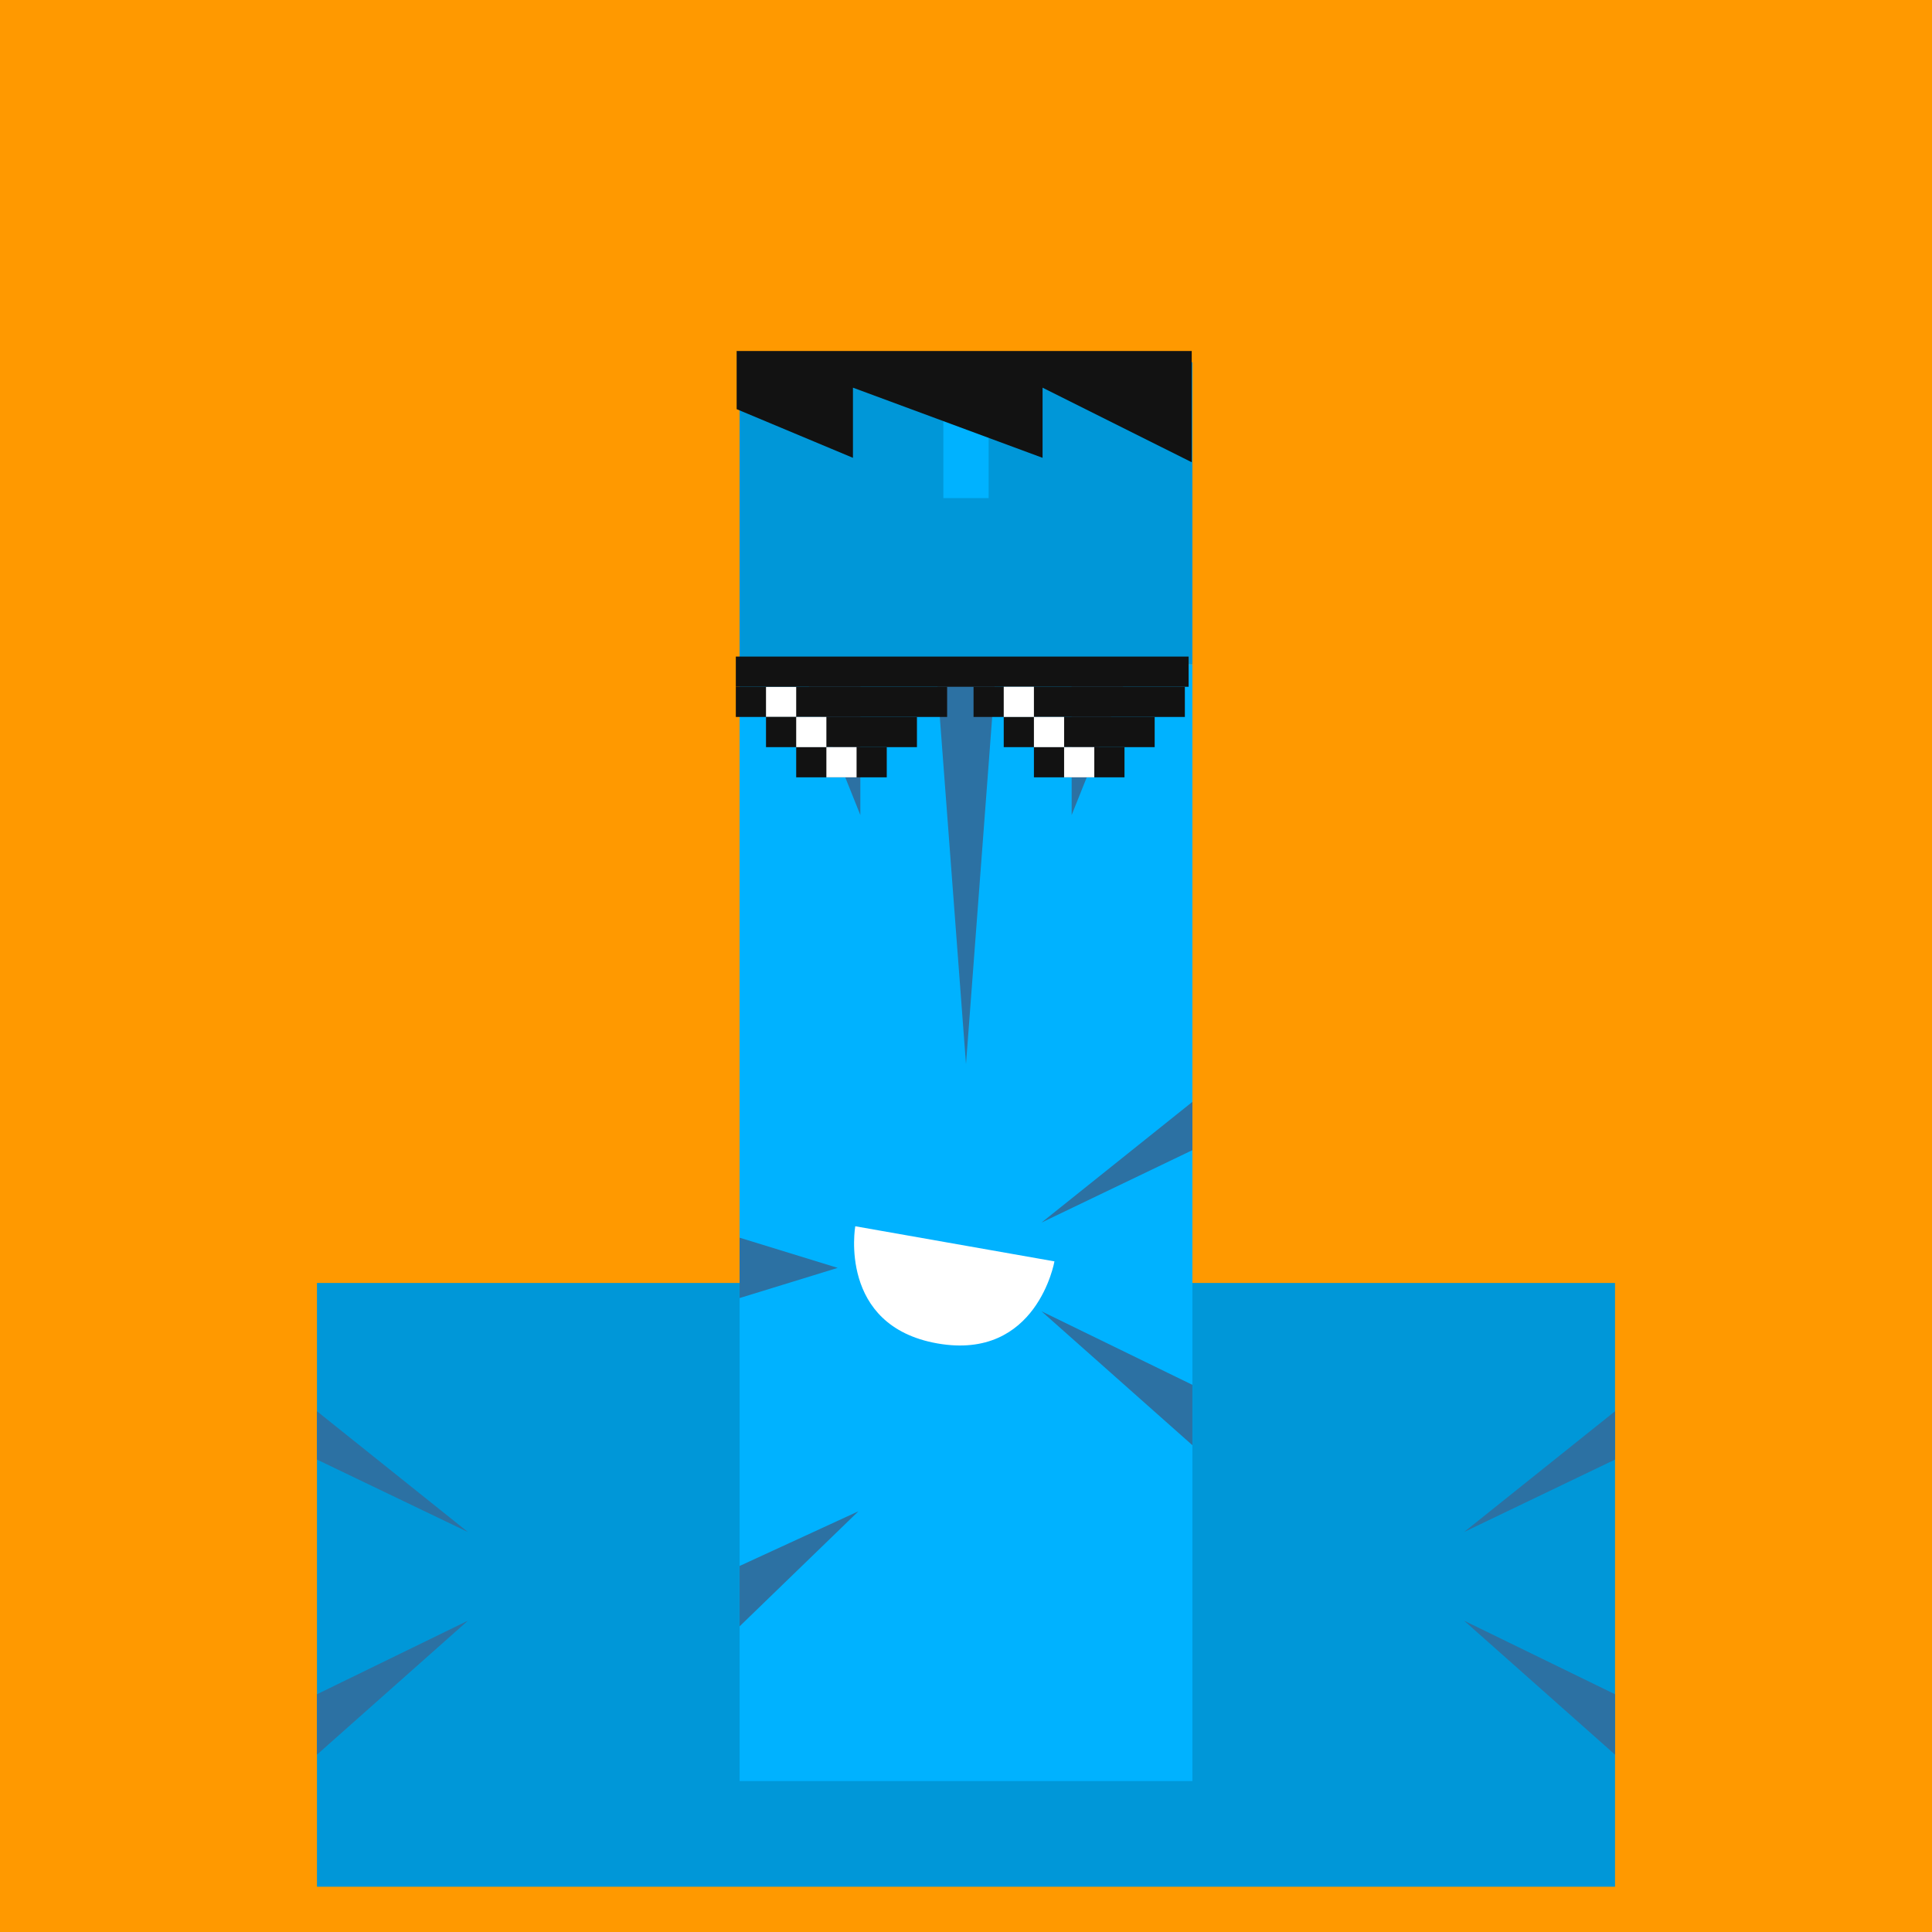
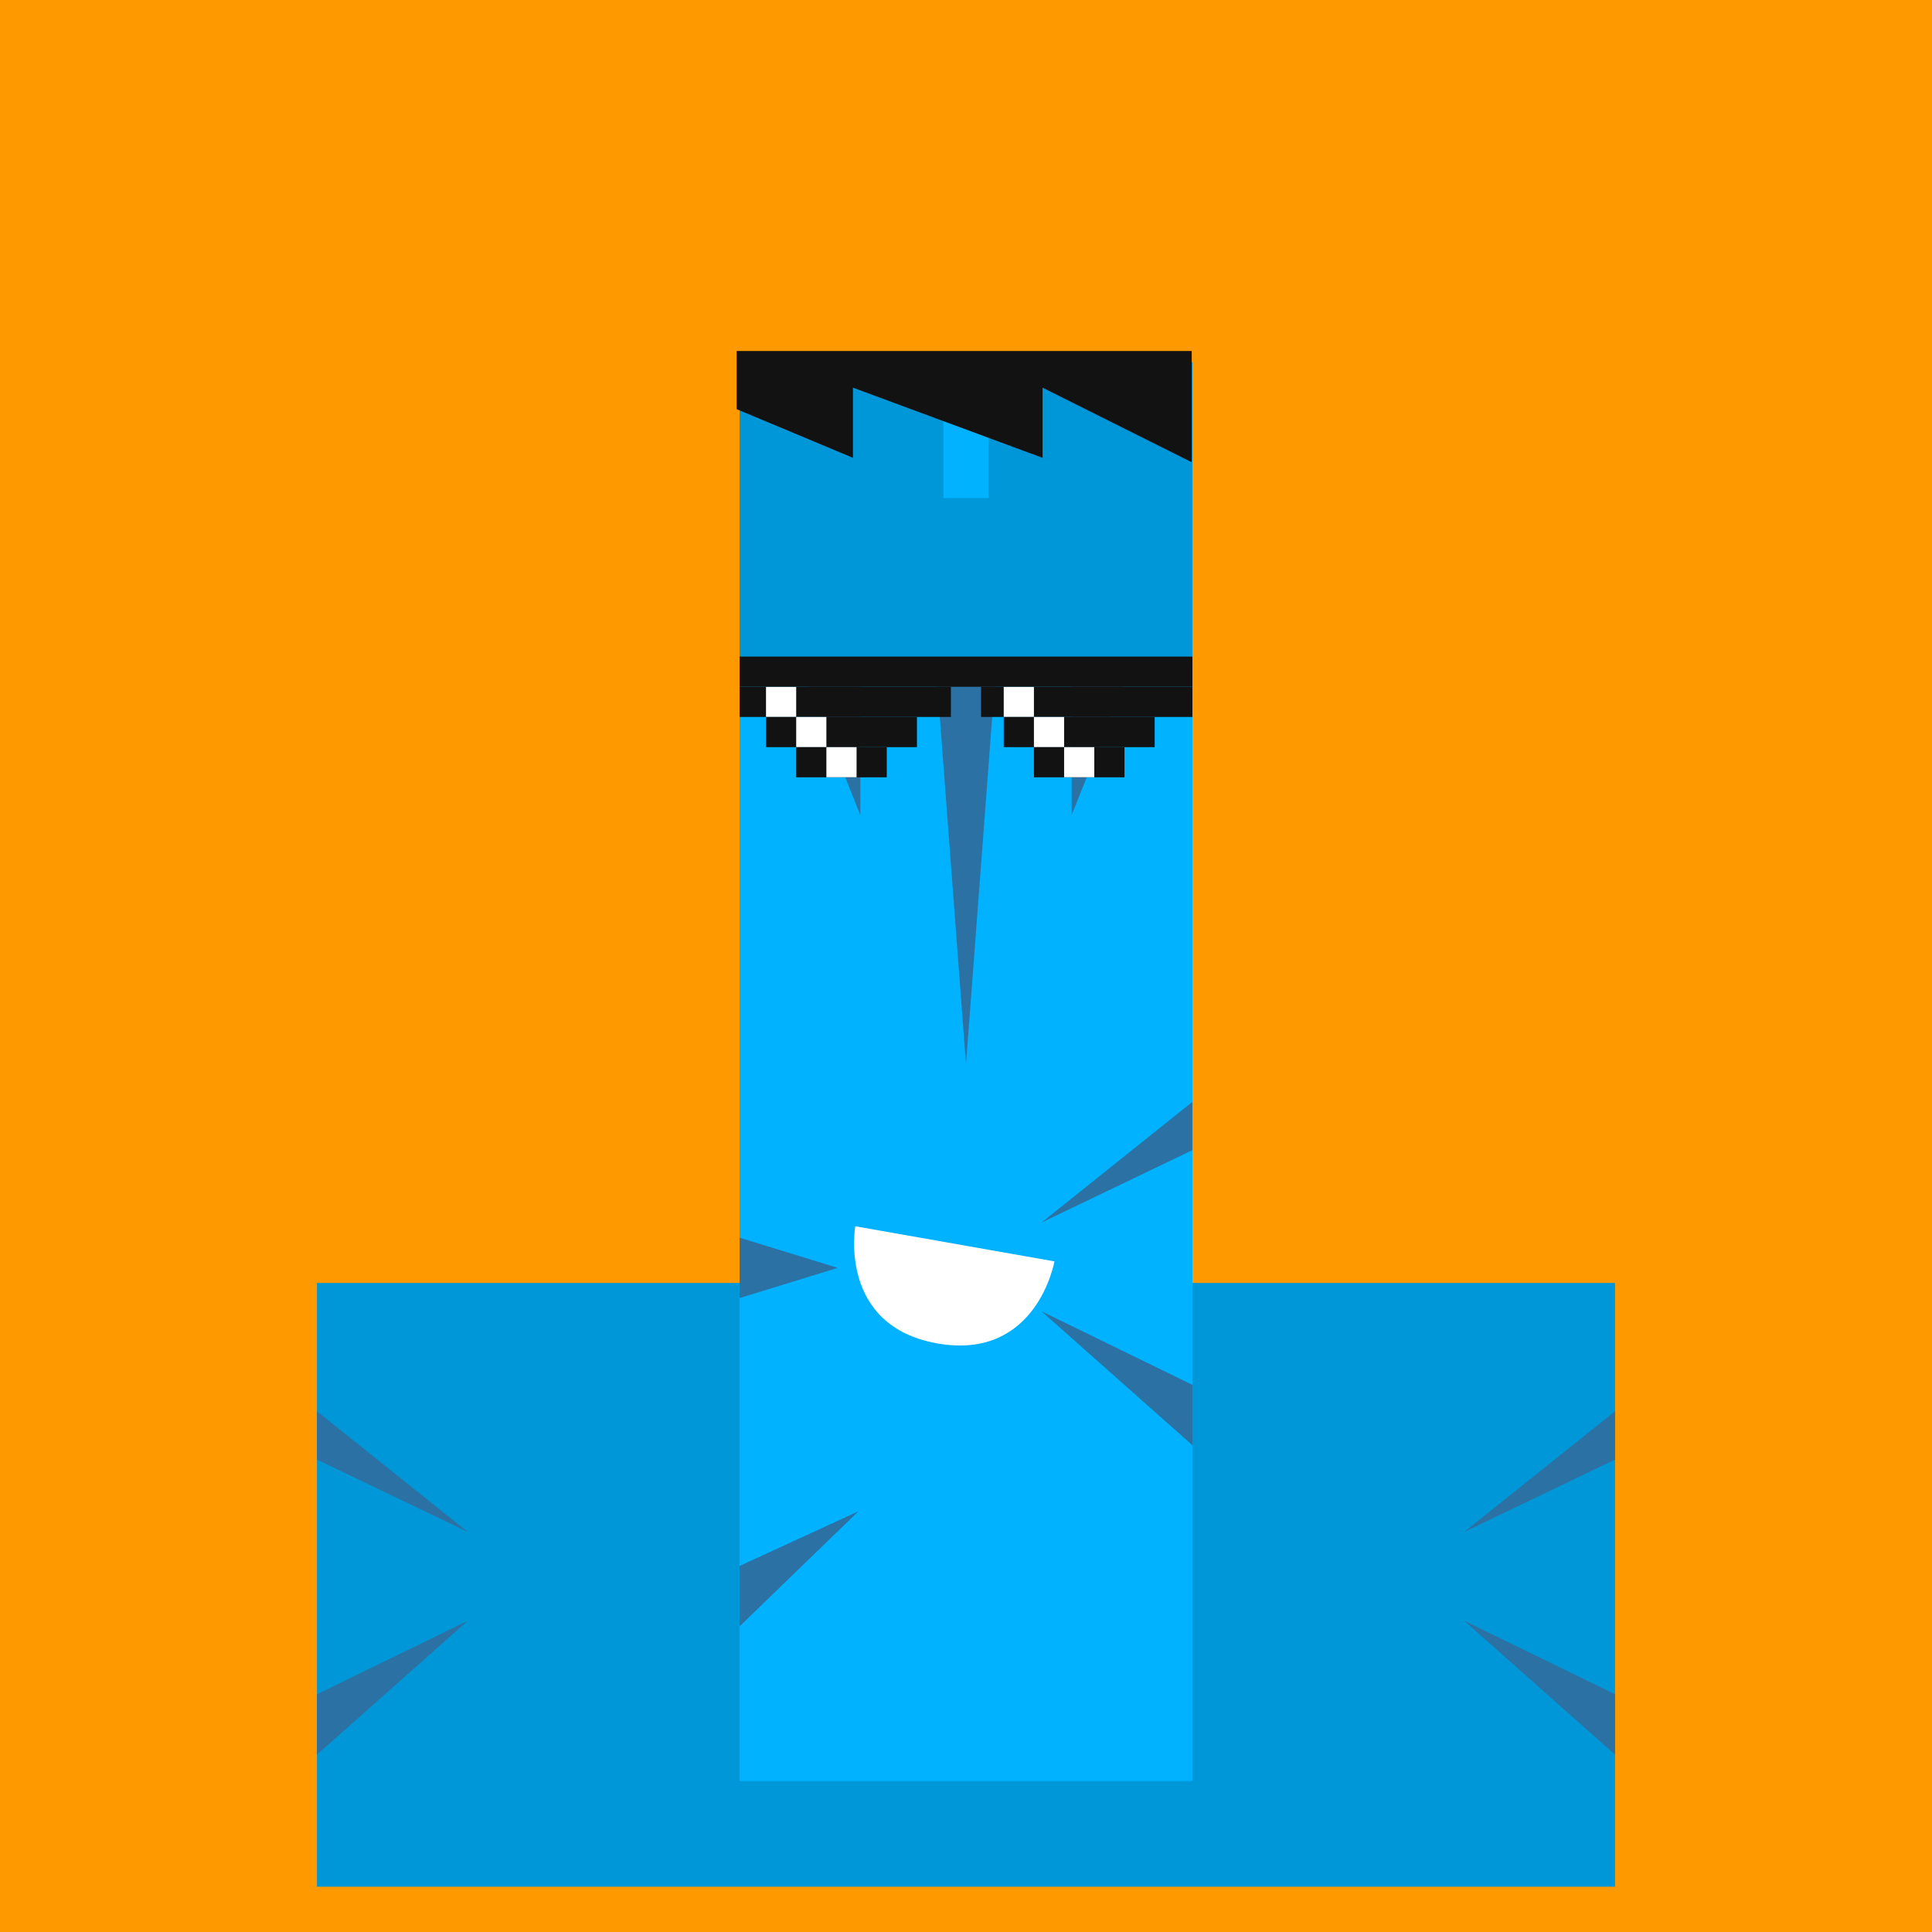
<svg xmlns="http://www.w3.org/2000/svg" viewBox="0 0 512 512">
  <g id="layer1" transform="translate(0, 0)">
    <svg width="512" height="512" viewBox="0 0 512 512" fill="none">
      <g clip-path="url(#clip0_75_1405)">
        <path d="M512 0H0V512H512V0Z" fill="#FF9900" />
        <path d="M428 340H84V500H428V340Z" fill="#0097D8" />
        <path d="M388 429.5L428 465V449L388 429.5Z" fill="#2C71A3" />
        <path d="M124 406L84 374V386.8L124 406Z" fill="#2C71A3" />
        <path d="M388 406L428 374V386.8L388 406Z" fill="#2C71A3" />
        <path d="M124 429.5L84 465V449L124 429.5Z" fill="#2C71A3" />
        <g>
          <animateTransform attributeName="transform" type="translate" dur="0.4s" repeatCount="indefinite" keyTimes="0;0.5;1" values="0 0;0 28;0 0" />
          <path d="M316 176H196V472H316V176Z" fill="#00B2FF" />
          <path d="M276 347.5L316 383V367L276 347.5Z" fill="#2C71A3" />
          <path d="M227.5 400.5L196 431V415L227.5 400.5Z" fill="#2C71A3" />
          <path d="M276 324L316 292V304.8L276 324Z" fill="#2C71A3" />
          <path d="M228 176H212L228 216V176Z" fill="#2C71A3" />
          <path d="M264 176H248L256 282L264 176Z" fill="#2C71A3" />
          <path d="M222 336L196 344V328L222 336Z" fill="#2C71A3" />
          <path d="M300 176H284V216L300 176Z" fill="#2C71A3" />
          <path d="M316 176H196V96H316V176Z" fill="#0097D8" />
          <path d="M262 96H250V132H262V96Z" fill="#00B2FF">
            <animate attributeName="fill" values="#00B2FF; #00B2FF; #fff; #00B2FF;#fff; #00B2FF;#fff; #00B2FF;#fff; #00B2FF;#fff; #00B2FF;#fff; #00B2FF;#00B2FF" keyTimes="0; 0.74; 0.76; 0.78;0.8;0.82;0.84;0.86;0.88;0.9;0.92;0.94;0.96;0.98;1" dur="5s" repeatCount="indefinite" />
          </path>
        </g>
      </g>
      <defs>
        <clipPath id="clip0_75_1405">
          <rect width="512" height="512" fill="white" />
        </clipPath>
      </defs>
    </svg>
  </g>
  <g id="layer2" transform="translate(84, 22)">
    <svg width="344" height="344" viewBox="0 0 344 344" fill="none">
      <g>
        <animateTransform attributeName="transform" type="translate" dur="0.4s" repeatCount="indefinite" keyTimes="0;0.5;1" values="0 0;0 28;0 0" />
        <path d="M142.04 99.328L111.22 86.43V71.02L231.82 71.02V100.5L192.29 80.735V99.328L142.04 80.735V99.328Z" fill="#121212" />
      </g>
    </svg>
  </g>
  <g id="layer3" transform="translate(84, 55)">
    <svg width="344" height="344" viewBox="0 0 344 344" fill="none">
      <g>
        <animateTransform attributeName="transform" type="translate" dur="0.4s" repeatCount="indefinite" keyTimes="0;0.5;1" values="0 0;0 28;0 0" />
-         <rect x="111" y="127" width="56" height="8" fill="#121212" />
-         <rect x="119" y="127" width="8" height="8" fill="white" />
-         <rect x="174" y="127" width="56" height="8" fill="#121212" />
+         <rect x="176" y="127" width="56" height="8" fill="#121212" />
        <rect x="182" y="135" width="40" height="8" fill="#121212" />
        <rect x="190" y="143" width="24" height="8" fill="#121212" />
+         <rect x="112" y="119" width="120" height="8" fill="#121212" />
+         <rect x="112" y="127" width="56" height="8" fill="#121212" />
        <rect x="119" y="135" width="40" height="8" fill="#121212" />
        <rect x="127" y="143" width="24" height="8" fill="#121212" />
-         <rect x="111" y="119" width="120" height="8" fill="#121212" />
-         <rect x="127" y="135" width="8" height="8" fill="white" />
-         <rect x="135" y="143" width="8" height="8" fill="white" />
-         <rect x="182" y="127" width="8" height="8" fill="white" />
-         <rect x="190" y="135" width="8" height="8" fill="white" />
-         <rect x="198" y="143" width="8" height="8" fill="white" />
+         <mask id="mask0_127_564" style="mask-type:alpha" maskUnits="userSpaceOnUse" x="111" y="127" width="56" height="24">
+           <rect x="111" y="127" width="56" height="8" fill="#121212" />
+           <rect x="119" y="135" width="40" height="8" fill="#121212" />
+           <rect x="127" y="143" width="24" height="8" fill="#121212" />
+         </mask>
+         <g mask="url(#mask0_127_564)">
+           <g>
+             <animateTransform attributeName="transform" type="translate" dur="4s" repeatCount="indefinite" keyTimes="0;0.8;1" values="-16 0;-16 0;48 0" />
+             <rect x="119" y="127" width="8" height="8" fill="white" />
+             <rect x="127" y="135" width="8" height="8" fill="white" />
+             <rect x="135" y="143" width="8" height="8" fill="white" />
+           </g>
+         </g>
+         <mask id="mask1_127_564" style="mask-type:alpha" maskUnits="userSpaceOnUse" x="174" y="127" width="56" height="24">
+           <rect x="174" y="127" width="56" height="8" fill="#121212" />
+           <rect x="182" y="135" width="40" height="8" fill="#121212" />
+           <rect x="190" y="143" width="24" height="8" fill="#121212" />
+         </mask>
+         <g mask="url(#mask1_127_564)">
+           <g>
+             <animateTransform attributeName="transform" type="translate" dur="4s" repeatCount="indefinite" keyTimes="0;0.8;1" values="-16 0;-16 0;48 0" />
+             <rect x="182" y="127" width="8" height="8" fill="white" />
+             <rect x="190" y="135" width="8" height="8" fill="white" />
+             <rect x="198" y="143" width="8" height="8" fill="white" />
+           </g>
+         </g>
      </g>
    </svg>
  </g>
  <g id="layer4" transform="translate(84, 140)">
    <svg width="344" height="344" viewBox="0 0 344 344" fill="none">
      <g>
        <animateTransform attributeName="transform" type="translate" dur="0.4s" repeatCount="indefinite" keyTimes="0;0.5;1" values="0 0;0 28;0 0" />
        <path d="M195.44 194.277L142.654 184.97C142.654 184.97 138.001 211.363 164.412 216.02C190.824 220.677 195.44 194.277 195.44 194.277Z" fill="white" />
      </g>
    </svg>
  </g>
</svg>
